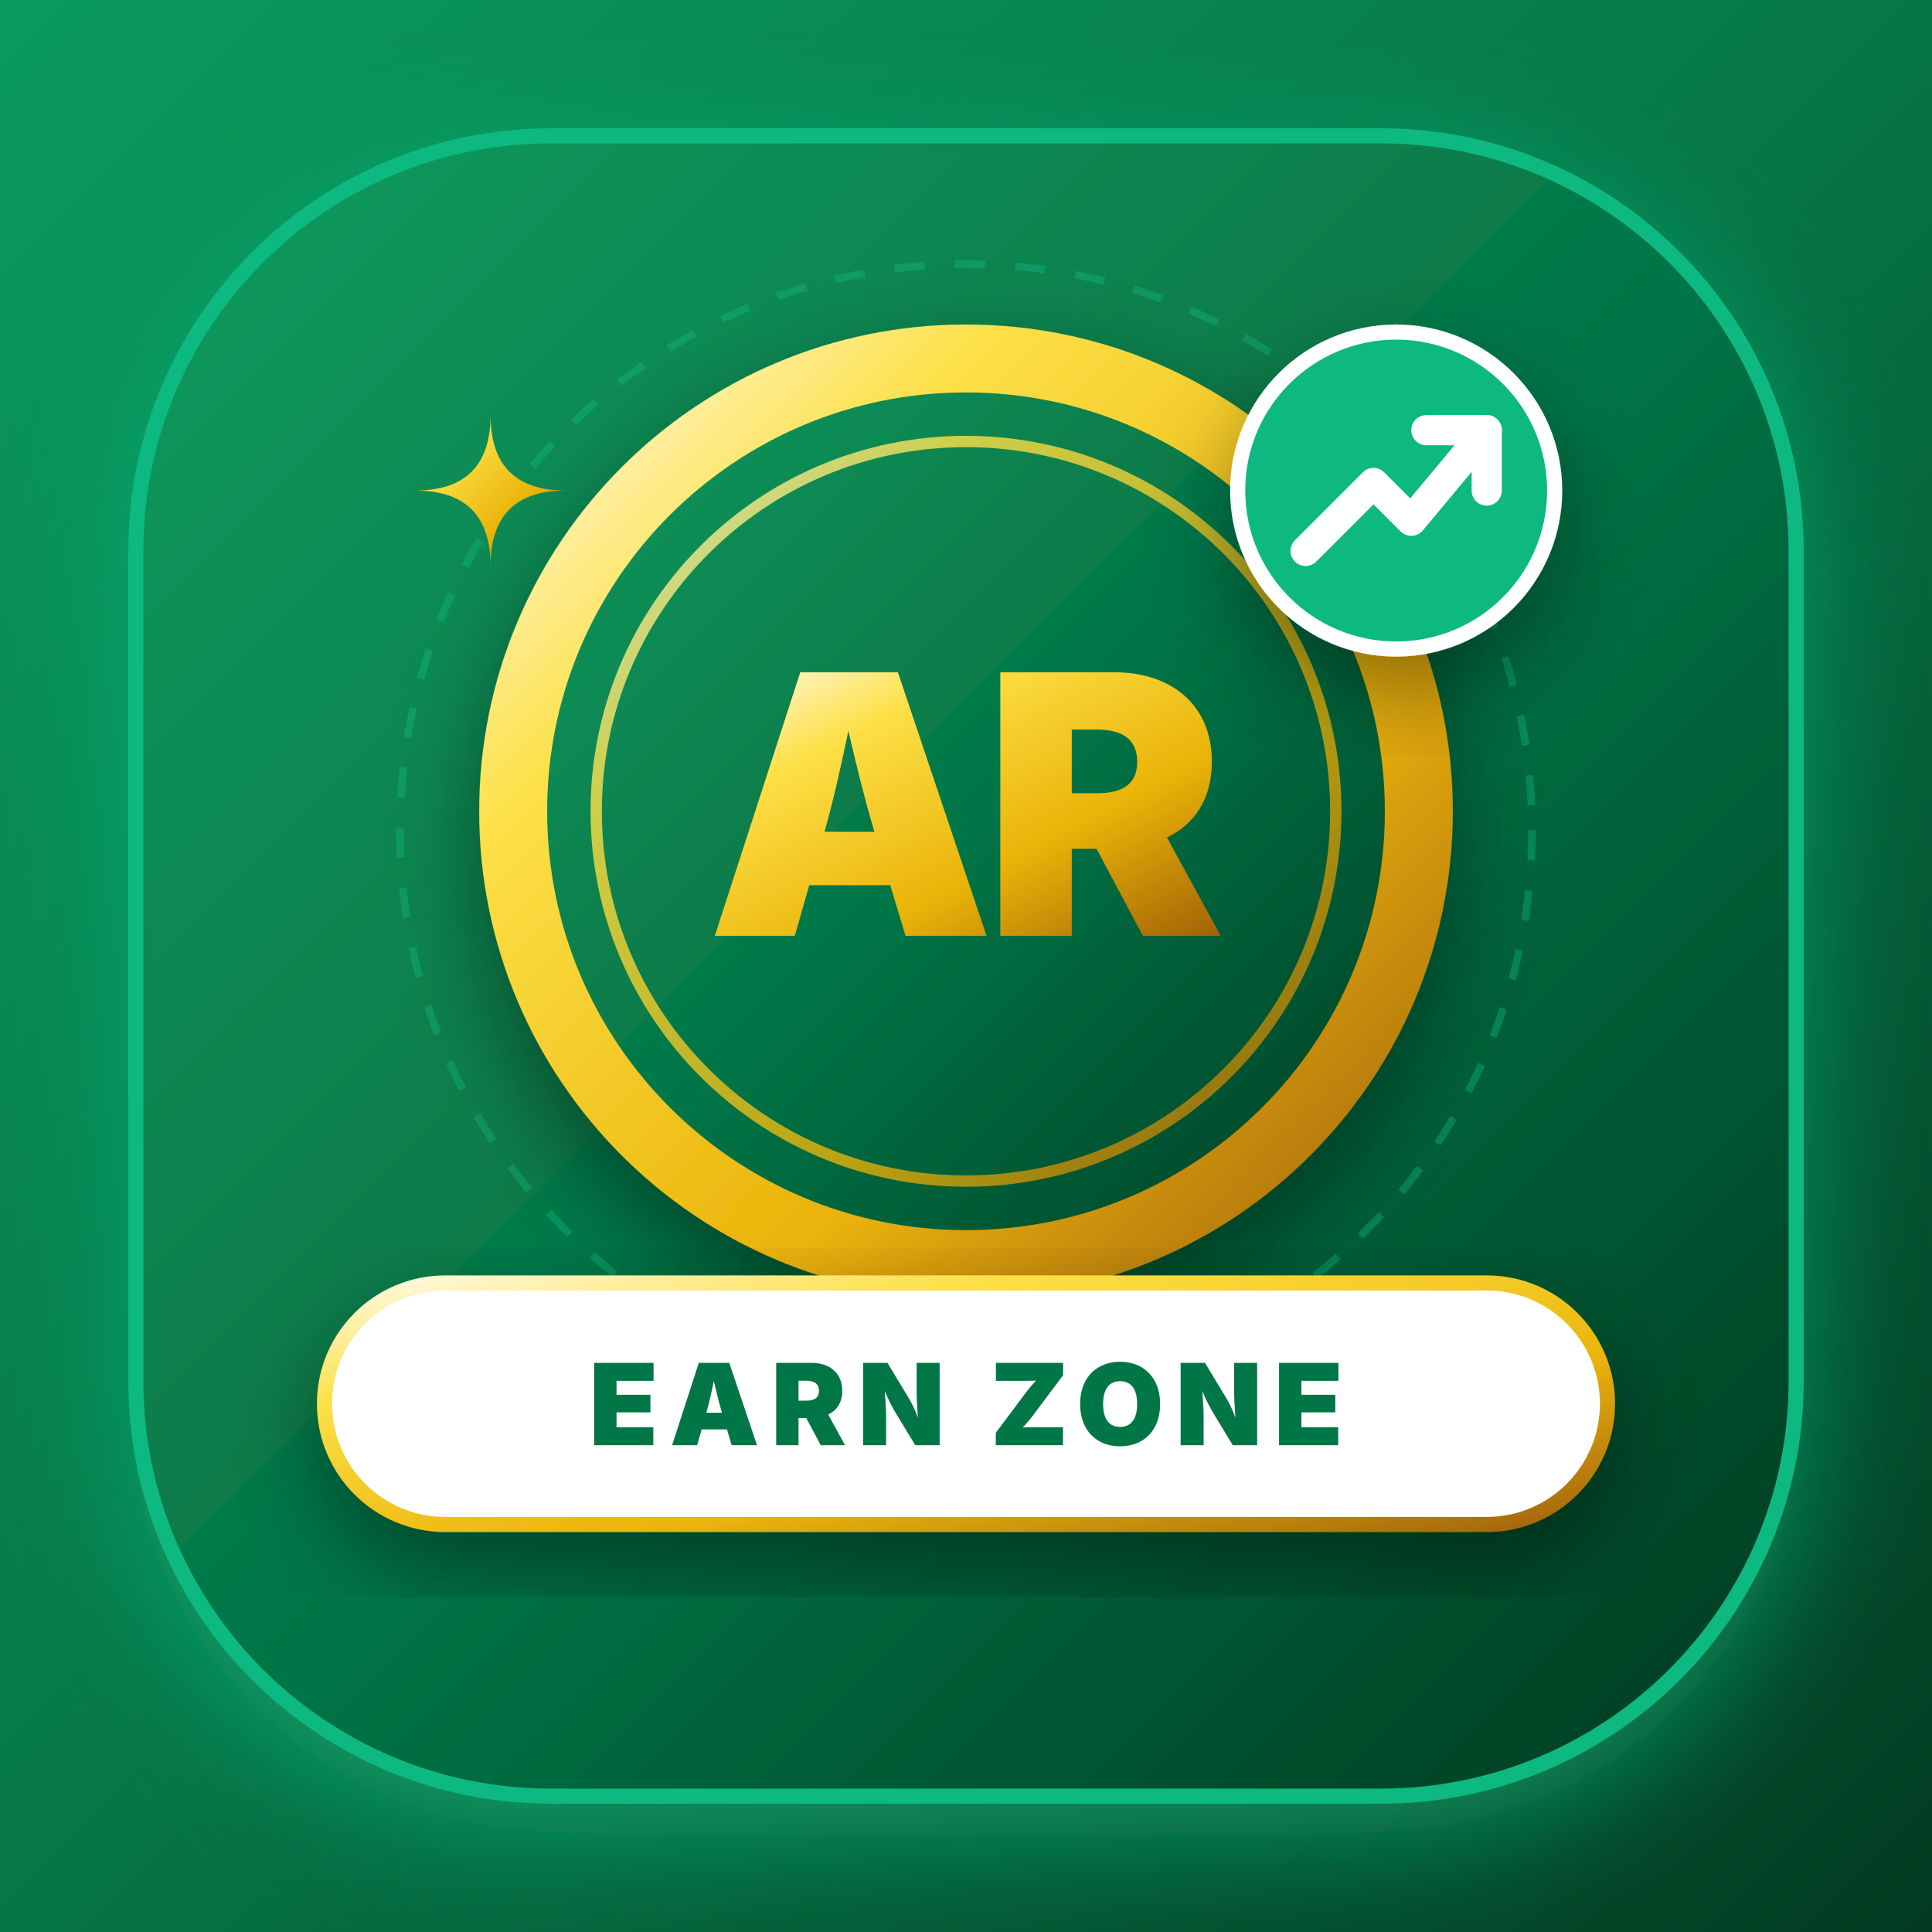
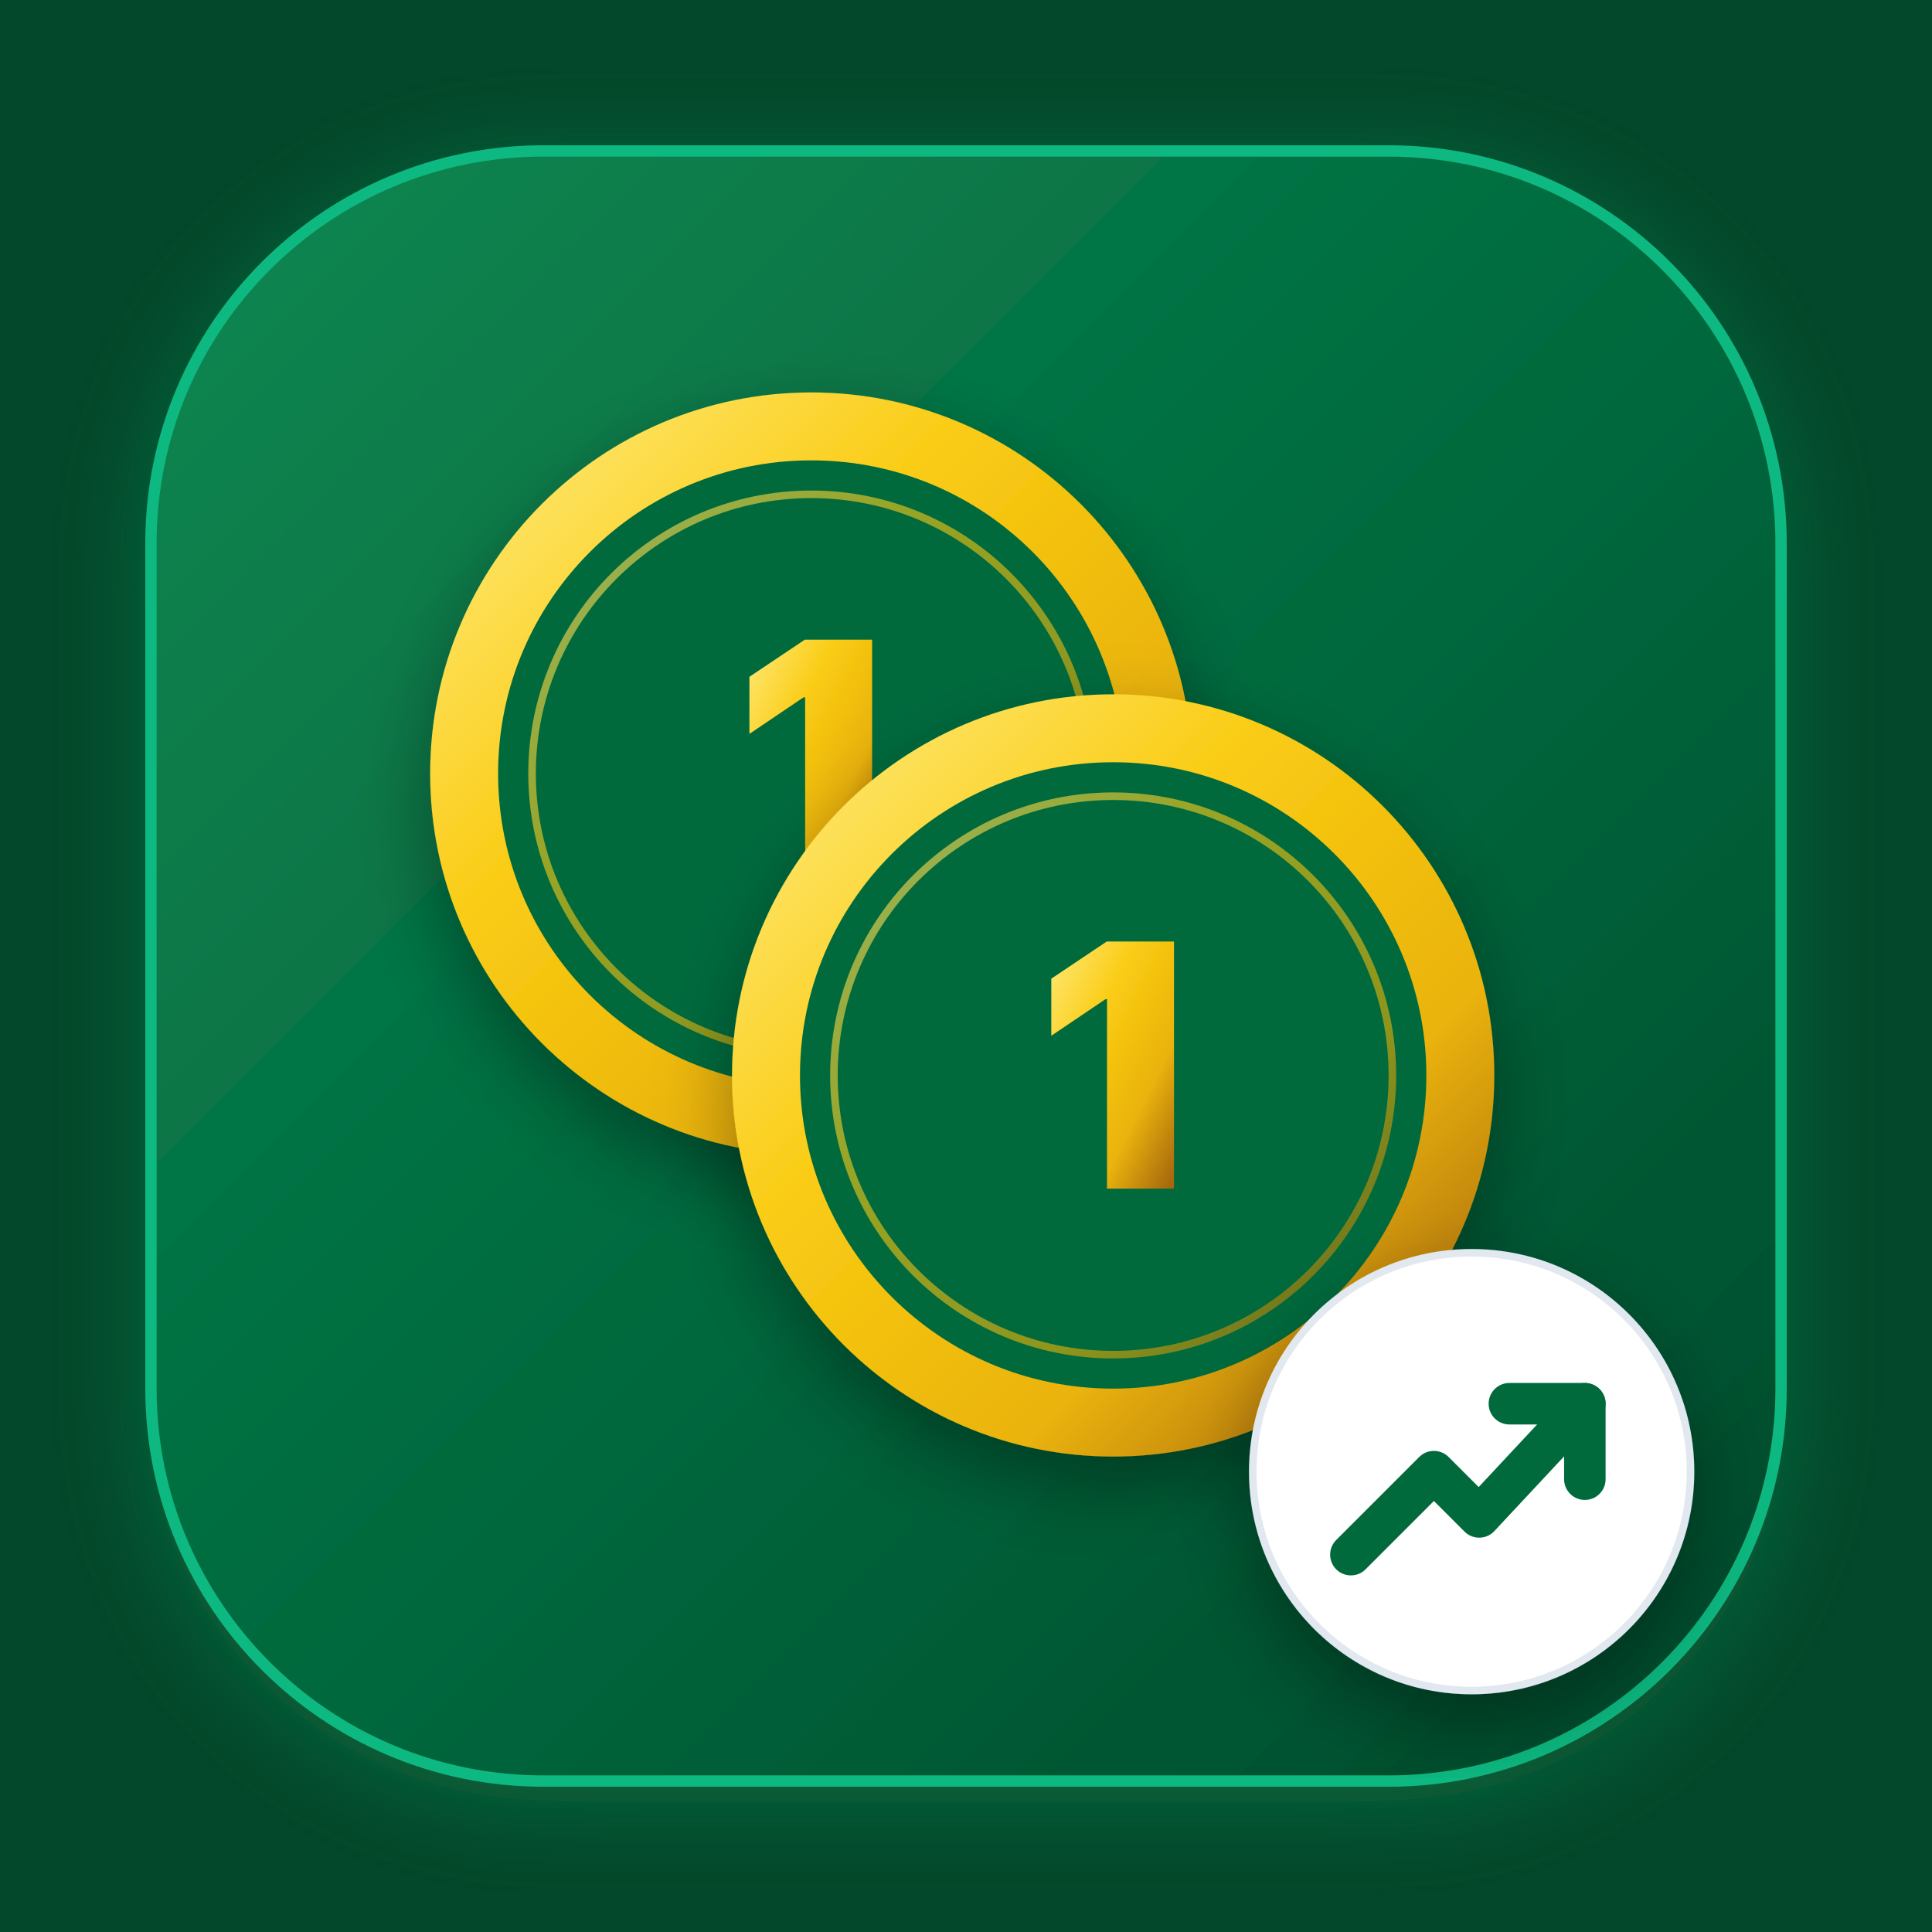
<svg xmlns="http://www.w3.org/2000/svg" viewBox="0 0 512 512" width="512" height="512">
  <defs>
    <linearGradient id="bgGrad" x1="0%" y1="0%" x2="100%" y2="100%">
-       <stop offset="0%" stop-color="#0a9b5e" />
-       <stop offset="50%" stop-color="#067647" />
-       <stop offset="100%" stop-color="#023a20" />
+       <stop offset="0%" stop-color="#098852" />
+       <stop offset="50%" stop-color="#056a3e" />
+       <stop offset="100%" stop-color="#03482a" />
    </linearGradient>
    <linearGradient id="goldGrad" x1="0%" y1="0%" x2="100%" y2="100%">
-       <stop offset="0%" stop-color="#fffbeb" />
-       <stop offset="25%" stop-color="#fde047" />
-       <stop offset="65%" stop-color="#eab308" />
+       <stop offset="0%" stop-color="#ffea79" />
+       <stop offset="35%" stop-color="#facc15" />
+       <stop offset="70%" stop-color="#eab308" />
      <stop offset="100%" stop-color="#a16207" />
    </linearGradient>
-     <linearGradient id="innerGold" x1="0%" y1="0%" x2="0%" y2="100%">
-       <stop offset="0%" stop-color="#ca8a04" />
-       <stop offset="100%" stop-color="#854d0e" />
-     </linearGradient>
-     <filter id="badgeShadow" x="-30%" y="-30%" width="160%" height="160%">
-       <feDropShadow dx="0" dy="10" stdDeviation="12" flood-color="#000000" flood-opacity="0.4" />
+     <filter id="shadow" x="-20%" y="-20%" width="140%" height="140%">
+       <feDropShadow dx="0" dy="8" stdDeviation="10" flood-color="#000000" flood-opacity="0.35" />
    </filter>
-     <filter id="coinGlow" x="-20%" y="-20%" width="140%" height="140%">
-       <feDropShadow dx="0" dy="8" stdDeviation="16" flood-color="#10b981" flood-opacity="0.6" />
+     <filter id="glow" x="-20%" y="-20%" width="140%" height="140%">
+       <feDropShadow dx="0" dy="4" stdDeviation="12" flood-color="#098852" flood-opacity="0.5" />
    </filter>
  </defs>
-   <rect width="512" height="512" fill="url(#bgGrad)" />
-   <rect x="36" y="36" width="440" height="440" rx="110" fill="url(#bgGrad)" stroke="#10b981" stroke-width="4" filter="url(#coinGlow)" />
-   <circle cx="256" cy="220" r="150" fill="none" stroke="#10b981" stroke-width="2" stroke-dasharray="8 8" opacity="0.4" />
-   <circle cx="256" cy="215" r="120" fill="url(#bgGrad)" stroke="url(#goldGrad)" stroke-width="18" filter="url(#badgeShadow)" />
-   <circle cx="256" cy="215" r="98" fill="none" stroke="url(#goldGrad)" stroke-width="3" opacity="0.8" />
-   <text x="256" y="248" text-anchor="middle" fill="url(#goldGrad)" font-size="96" font-weight="900" font-family="'Plus Jakarta Sans', 'Inter', system-ui, -apple-system, sans-serif" letter-spacing="-3">AR</text>
-   <g filter="url(#badgeShadow)">
-     <rect x="86" y="340" width="340" height="64" rx="32" fill="#ffffff" stroke="url(#goldGrad)" stroke-width="4" />
-     <text x="256" y="383" text-anchor="middle" fill="#067647" font-size="30" font-weight="900" font-family="'Plus Jakarta Sans', 'Inter', system-ui, -apple-system, sans-serif" letter-spacing="3">EARN ZONE</text>
+   <rect width="512" height="512" fill="#03482a" />
+   <rect x="40" y="40" width="432" height="432" rx="104" fill="url(#bgGrad)" stroke="#10b981" stroke-width="3" filter="url(#glow)" />
+   <g filter="url(#shadow)">
+     <circle cx="215" cy="205" r="92" fill="#056a3e" stroke="url(#goldGrad)" stroke-width="18" />
+     <circle cx="215" cy="205" r="74" fill="none" stroke="url(#goldGrad)" stroke-width="2" opacity="0.6" />
+     <text x="215" y="235" text-anchor="middle" fill="url(#goldGrad)" font-size="90" font-weight="900" font-family="'Plus Jakarta Sans', 'Inter', system-ui, -apple-system, sans-serif">1</text>
  </g>
-   <g filter="url(#badgeShadow)">
-     <circle cx="370" cy="130" r="44" fill="#ffffff" />
-     <circle cx="370" cy="130" r="40" fill="#10b981" />
-     <path d="M346 146 L364 128 L374 138 L394 114" stroke="#ffffff" stroke-width="8" stroke-linecap="round" stroke-linejoin="round" fill="none" />
-     <path d="M378 114 H394 V130" stroke="#ffffff" stroke-width="8" stroke-linecap="round" stroke-linejoin="round" fill="none" />
+   <g filter="url(#shadow)">
+     <circle cx="295" cy="285" r="92" fill="#056a3e" stroke="url(#goldGrad)" stroke-width="18" />
+     <circle cx="295" cy="285" r="74" fill="none" stroke="url(#goldGrad)" stroke-width="2" opacity="0.6" />
+     <text x="295" y="315" text-anchor="middle" fill="url(#goldGrad)" font-size="90" font-weight="900" font-family="'Plus Jakarta Sans', 'Inter', system-ui, -apple-system, sans-serif">1</text>
  </g>
-   <path d="M 130 110 Q 130 130 110 130 Q 130 130 130 150 Q 130 130 150 130 Q 130 130 130 110 Z" fill="url(#goldGrad)" />
+   <g filter="url(#shadow)">
+     <circle cx="390" cy="390" r="58" fill="#ffffff" stroke="#e2e8f0" stroke-width="2" />
+     <path d="M358 412 L380 390 L392 402 L420 372" stroke="#056a3e" stroke-width="11" stroke-linecap="round" stroke-linejoin="round" fill="none" />
+     <path d="M400 372 H420 V392" stroke="#056a3e" stroke-width="11" stroke-linecap="round" stroke-linejoin="round" fill="none" />
+   </g>
</svg>
